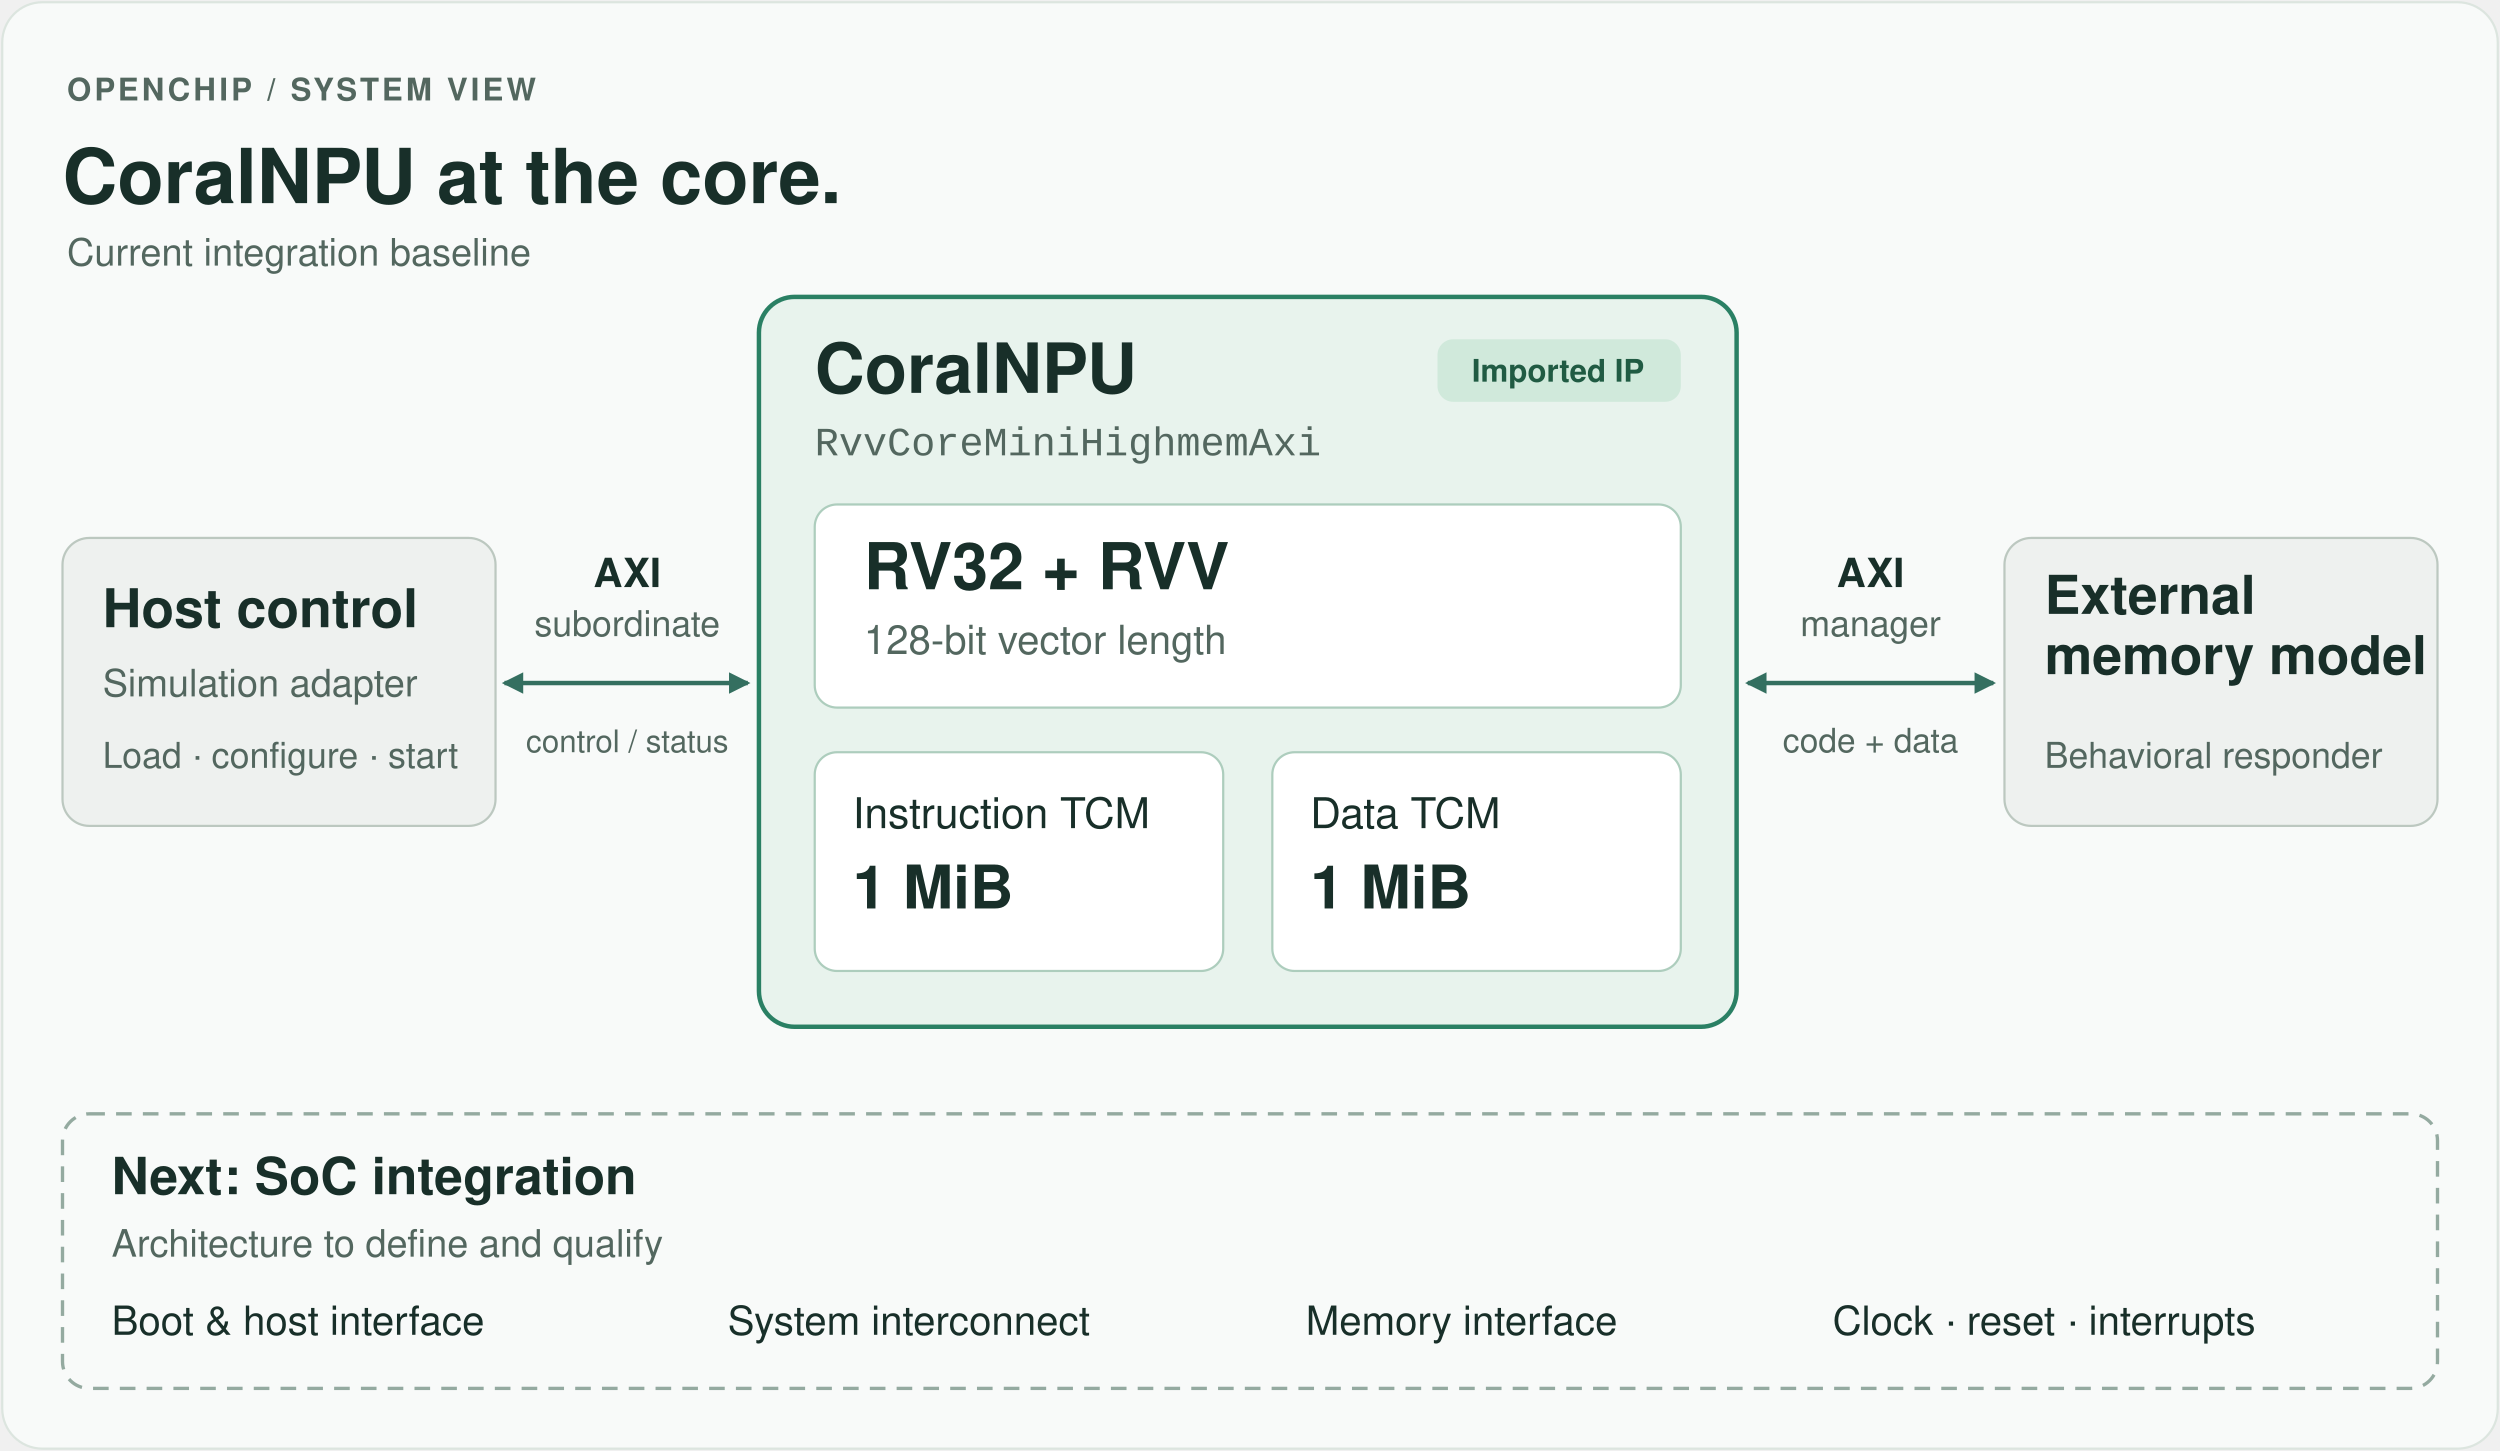
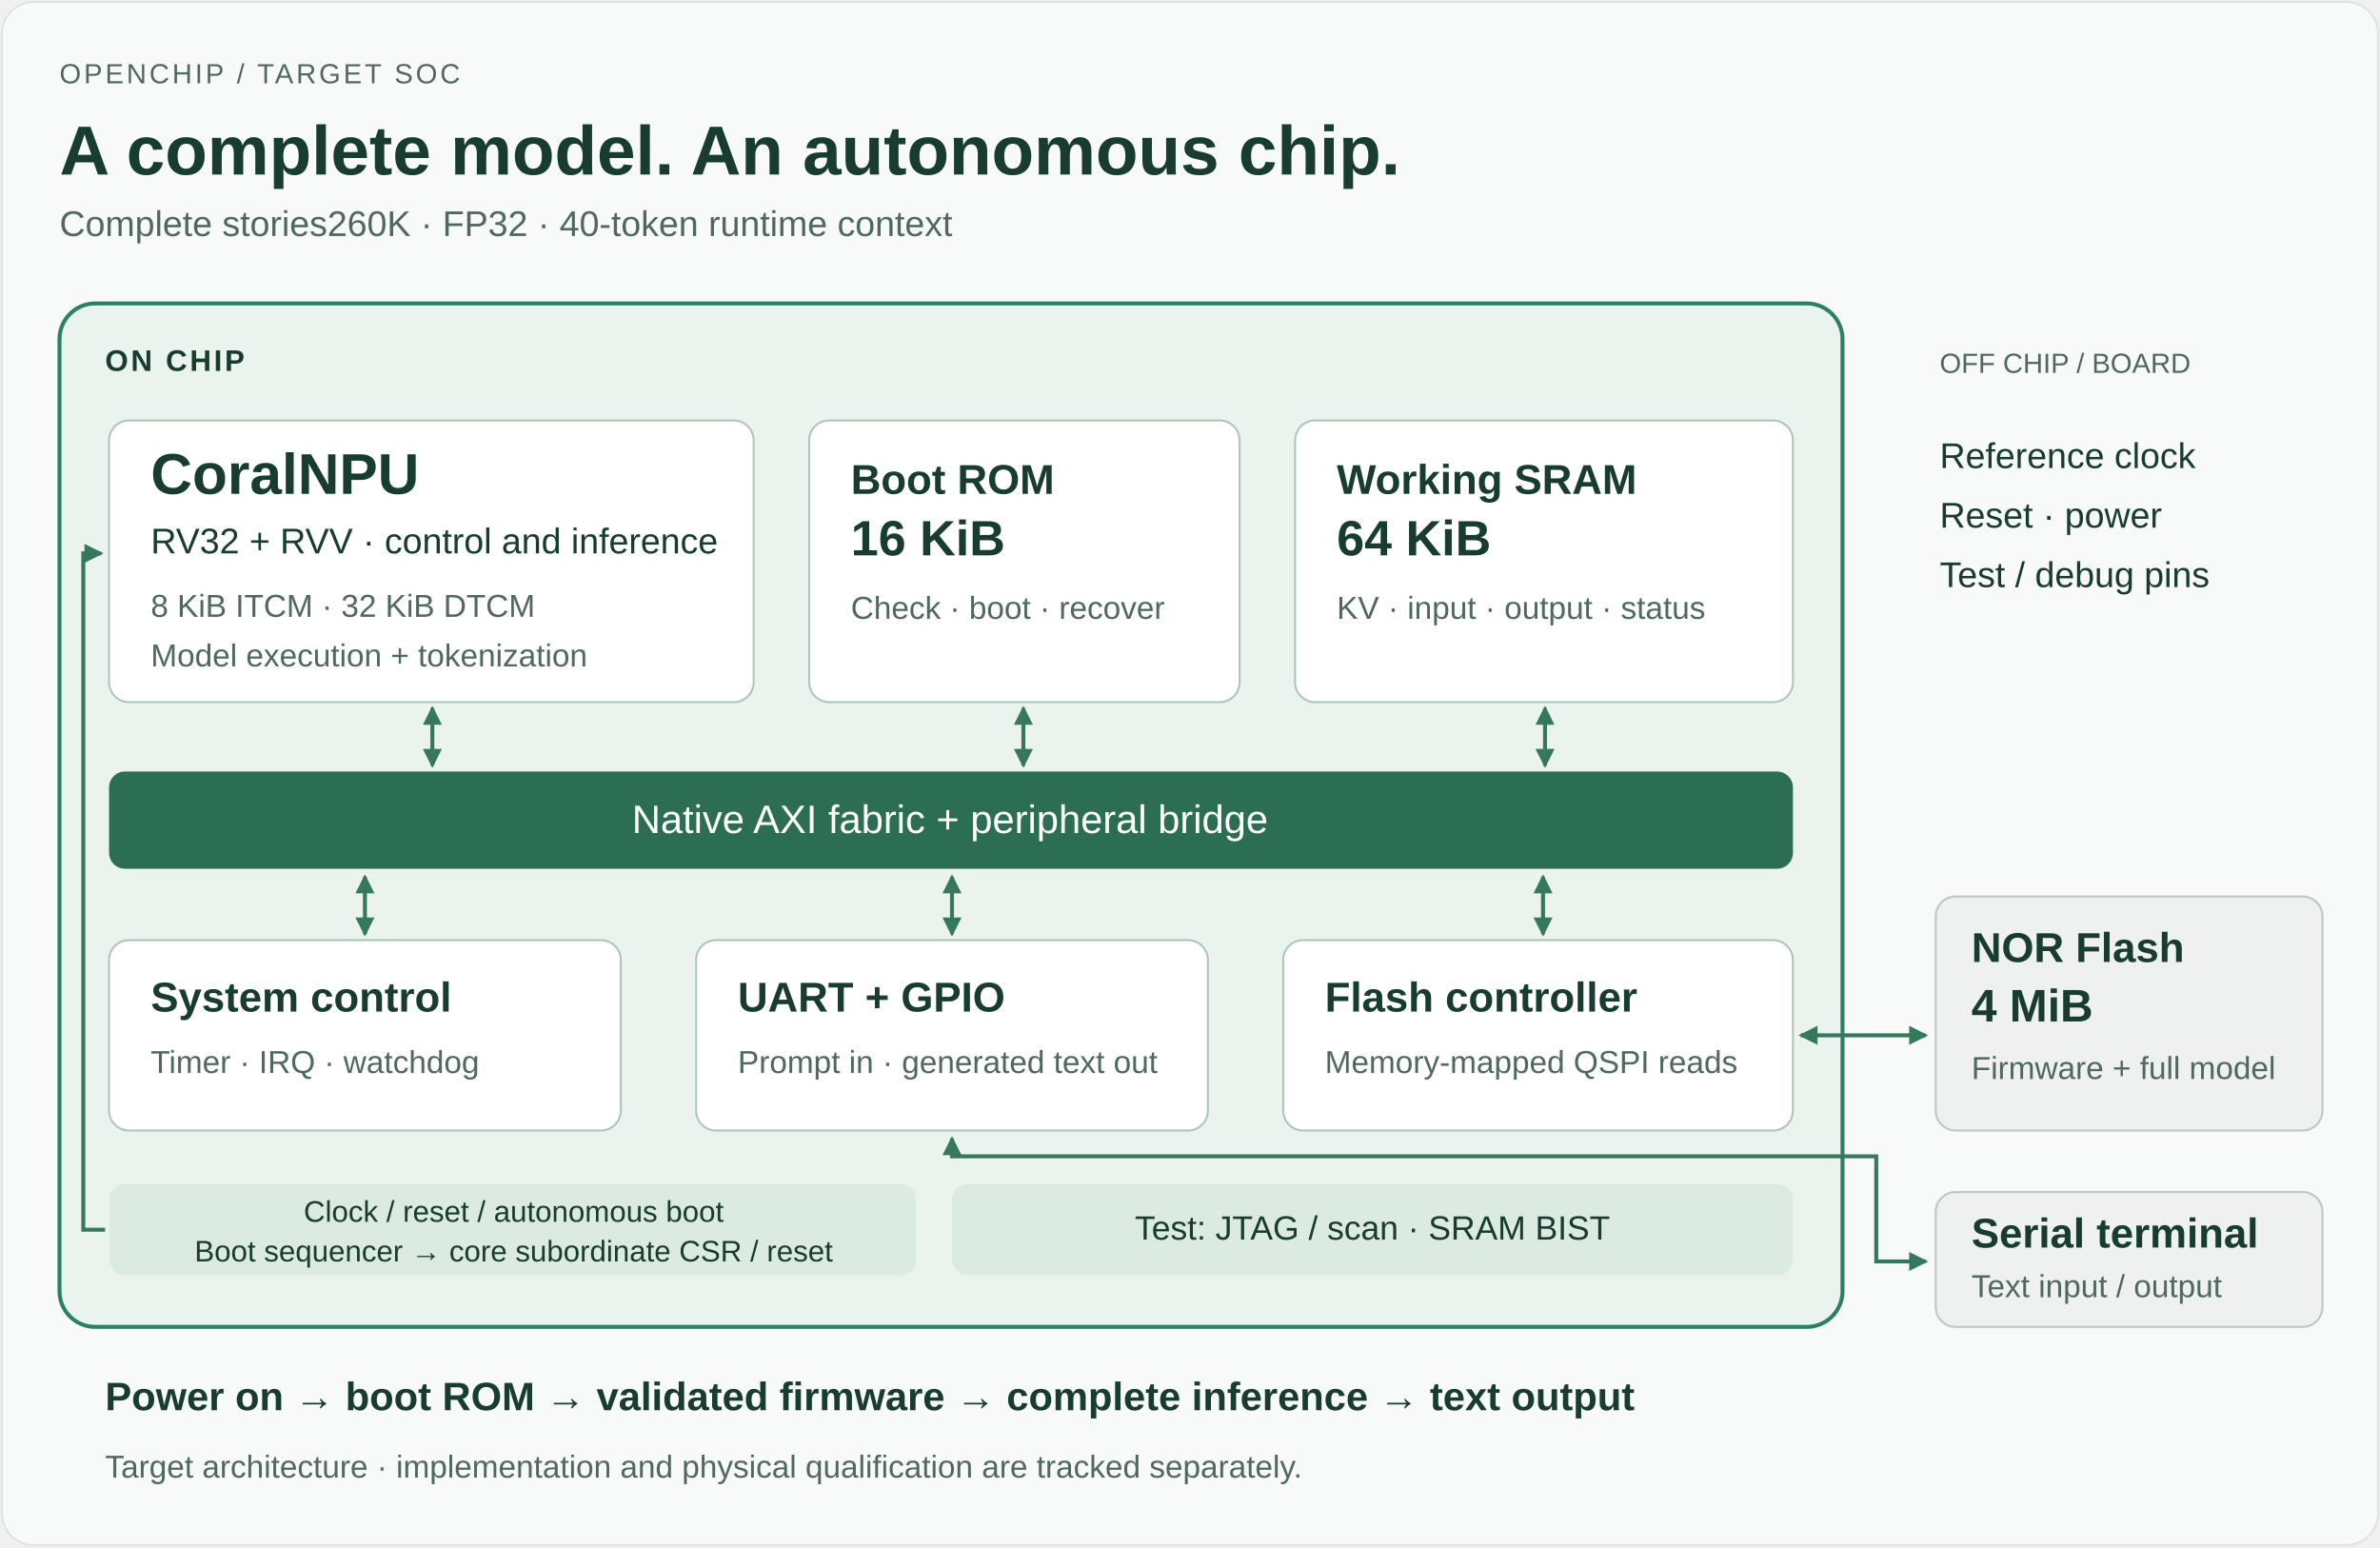
- <svg xmlns="http://www.w3.org/2000/svg" width="1120" height="650" viewBox="0 0 1120 650" role="img" aria-labelledby="title desc">
+ <svg xmlns="http://www.w3.org/2000/svg" width="1200" height="780" viewBox="0 0 1200 780" role="img" aria-labelledby="title desc">
  <defs>
-     <marker id="arrow" viewBox="0 0 10 10" refX="8" refY="5" markerWidth="6" markerHeight="6" orient="auto-start-reverse">
-       <path d="M 1 1 L 9 5 L 1 9 Z" fill="#346f60" />
+     <style>text{font-family:-apple-system,BlinkMacSystemFont,"Segoe UI",Arial,sans-serif;fill:#183c30}.muted{fill:#50695e}.line{stroke:#35785c;stroke-width:2;fill:none}.block{fill:white;stroke:#adc6b9}.small{font-size:16px}.label{font-size:21px;font-weight:600}</style>
+     <marker id="a" viewBox="0 0 10 10" refX="8" refY="5" markerWidth="6" markerHeight="6" orient="auto-start-reverse">
+       <path d="M1 1L9 5L1 9Z" fill="#35785c" />
    </marker>
-     <style>
-       text { font-family: -apple-system, BlinkMacSystemFont, "Segoe UI", Helvetica, Arial, sans-serif; }
-       .ink { fill: #182f29; }
-       .muted { fill: #53675f; }
-       .mono { font-family: "SFMono-Regular", Consolas, "Liberation Mono", monospace; }
-     </style>
  </defs>
-   <rect x="1" y="1" width="1118" height="648" rx="18" fill="#f8faf9" stroke="#dce5df" />
-   <text x="30" y="45" font-size="14" font-weight="600" letter-spacing="1.4" class="muted">OPENCHIP / SYSTEM VIEW</text>
-   <text x="28" y="91" font-size="34" font-weight="650" class="ink">CoralNPU at the core.</text>
-   <text x="30" y="119" font-size="17" class="muted">Current integration baseline</text>
-   <rect x="340" y="133" width="438" height="327" rx="16" fill="#e8f3ed" stroke="#2a8064" stroke-width="2" />
-   <text x="365" y="176" font-size="31" font-weight="650" class="ink">CoralNPU</text>
-   <rect x="644" y="152" width="109" height="28" rx="7" fill="#d0e9db" />
-   <text x="698" y="171" font-size="14" font-weight="600" text-anchor="middle" fill="#205b43">Imported IP</text>
-   <text x="365" y="204" font-size="18" class="mono muted">RvvCoreMiniHighmemAxi</text>
-   <rect x="365" y="226" width="388" height="91" rx="10" fill="#ffffff" stroke="#adcdbd" />
-   <text x="387" y="264" font-size="29" font-weight="600" class="ink">RV32 + RVV</text>
-   <text x="387" y="293" font-size="18" class="muted">128-bit vector length</text>
-   <rect x="365" y="337" width="183" height="98" rx="10" fill="#ffffff" stroke="#adcdbd" />
-   <text x="382" y="371" font-size="19" font-weight="500" class="ink">Instruction TCM</text>
-   <text x="382" y="407" font-size="27" font-weight="600" class="ink">1 MiB</text>
-   <rect x="570" y="337" width="183" height="98" rx="10" fill="#ffffff" stroke="#adcdbd" />
-   <text x="587" y="371" font-size="19" font-weight="500" class="ink">Data TCM</text>
-   <text x="587" y="407" font-size="27" font-weight="600" class="ink">1 MiB</text>
-   <rect x="28" y="241" width="194" height="129" rx="12" fill="#eef1ef" stroke="#bcc8c0" />
-   <text x="46" y="281" font-size="24" font-weight="600" class="ink">Host control</text>
-   <text x="46" y="312" font-size="17" class="muted">Simulation adapter</text>
-   <text x="46" y="344" font-size="16" class="muted">Load · configure · start</text>
-   <path d="M 226 306 H 335" stroke="#346f60" stroke-width="2" fill="none" marker-start="url(#arrow)" marker-end="url(#arrow)" />
-   <text x="281" y="263" font-size="18" font-weight="600" text-anchor="middle" class="ink">AXI</text>
-   <text x="281" y="285" font-size="16" text-anchor="middle" class="muted">subordinate</text>
-   <text x="281" y="337" font-size="14" text-anchor="middle" class="muted">control / status</text>
-   <rect x="898" y="241" width="194" height="129" rx="12" fill="#eef1ef" stroke="#bcc8c0" />
-   <text x="916" y="275" font-size="24" font-weight="600" class="ink">External</text>
-   <text x="916" y="302" font-size="24" font-weight="600" class="ink">memory model</text>
-   <text x="916" y="344" font-size="16" class="muted">Behavioral responder</text>
-   <path d="M 783 306 H 893" stroke="#346f60" stroke-width="2" fill="none" marker-start="url(#arrow)" marker-end="url(#arrow)" />
-   <text x="838" y="263" font-size="18" font-weight="600" text-anchor="middle" class="ink">AXI</text>
-   <text x="838" y="285" font-size="16" text-anchor="middle" class="muted">manager</text>
-   <text x="838" y="337" font-size="15" text-anchor="middle" class="muted">code + data</text>
-   <rect x="28" y="499" width="1064" height="123" rx="12" fill="none" stroke="#94aaa0" stroke-width="1.5" stroke-dasharray="7 5" />
-   <text x="50" y="535" font-size="23" font-weight="600" class="ink">Next: SoC integration</text>
-   <text x="50" y="563" font-size="17" class="muted">Architecture to define and qualify</text>
-   <text x="50" y="598" font-size="18" class="ink">Boot &amp; host interface</text>
-   <text x="326" y="598" font-size="18" class="ink">System interconnect</text>
-   <text x="585" y="598" font-size="18" class="ink">Memory interface</text>
-   <text x="821" y="598" font-size="18" class="ink">Clock · reset · interrupts</text>
+   <rect x="1" y="1" width="1198" height="778" rx="16" fill="#f8faf9" stroke="#dce5df" />
+   <text x="30" y="42" font-size="14" letter-spacing="1.4" class="muted">OPENCHIP / TARGET SOC</text>
+   <text x="30" y="88" font-size="35" font-weight="650">A complete model. An autonomous chip.</text>
+   <text x="30" y="119" font-size="18" class="muted">Complete stories260K · FP32 · 40-token runtime context</text>
+   <rect x="30" y="153" width="899" height="516" rx="18" fill="#eaf3ee" stroke="#2a8064" stroke-width="2" />
+   <text x="53" y="187" font-size="15" font-weight="600" letter-spacing="1.3">ON CHIP</text>
+   <rect x="55" y="212" width="325" height="142" rx="10" class="block" />
+   <text x="76" y="249" font-size="29" font-weight="650">CoralNPU</text>
+   <text x="76" y="279" font-size="18">RV32 + RVV · control and inference</text>
+   <text x="76" y="311" class="small muted">8 KiB ITCM · 32 KiB DTCM</text>
+   <text x="76" y="336" class="small muted">Model execution + tokenization</text>
+   <rect x="408" y="212" width="217" height="142" rx="10" class="block" />
+   <text x="429" y="249" class="label">Boot ROM</text>
+   <text x="429" y="280" font-size="25" font-weight="600">16 KiB</text>
+   <text x="429" y="312" class="small muted">Check · boot · recover</text>
+   <rect x="653" y="212" width="251" height="142" rx="10" class="block" />
+   <text x="674" y="249" class="label">Working SRAM</text>
+   <text x="674" y="280" font-size="25" font-weight="600">64 KiB</text>
+   <text x="674" y="312" class="small muted">KV · input · output · status</text>
+   <path d="M218 357V386" class="line" marker-start="url(#a)" marker-end="url(#a)" />
+   <path d="M516 357V386" class="line" marker-start="url(#a)" marker-end="url(#a)" />
+   <path d="M779 357V386" class="line" marker-start="url(#a)" marker-end="url(#a)" />
+   <rect x="55" y="389" width="849" height="49" rx="8" fill="#2c6e53" />
+   <text x="479" y="420" text-anchor="middle" font-size="20" style="fill:white">Native AXI fabric + peripheral bridge</text>
+   <path d="M184 442V471" class="line" marker-start="url(#a)" marker-end="url(#a)" />
+   <path d="M480 442V471" class="line" marker-start="url(#a)" marker-end="url(#a)" />
+   <path d="M778 442V471" class="line" marker-start="url(#a)" marker-end="url(#a)" />
+   <rect x="55" y="474" width="258" height="96" rx="10" class="block" />
+   <text x="76" y="510" class="label">System control</text>
+   <text x="76" y="541" class="small muted">Timer · IRQ · watchdog</text>
+   <rect x="351" y="474" width="258" height="96" rx="10" class="block" />
+   <text x="372" y="510" class="label">UART + GPIO</text>
+   <text x="372" y="541" class="small muted">Prompt in · generated text out</text>
+   <rect x="647" y="474" width="257" height="96" rx="10" class="block" />
+   <text x="668" y="510" class="label">Flash controller</text>
+   <text x="668" y="541" class="small muted">Memory-mapped QSPI reads</text>
+   <rect x="55" y="597" width="407" height="46" rx="8" fill="#dcebe2" />
+   <text x="259" y="616" text-anchor="middle" font-size="15">Clock / reset / autonomous boot</text>
+   <text x="259" y="636" text-anchor="middle" font-size="15">Boot sequencer → core subordinate CSR / reset</text>
+   <path d="M53 620H42V279H51" class="line" marker-end="url(#a)" />
+   <rect x="480" y="597" width="424" height="46" rx="8" fill="#dcebe2" />
+   <text x="692" y="625" text-anchor="middle" font-size="17">Test: JTAG / scan · SRAM BIST</text>
+   <text x="978" y="188" font-size="14" class="muted">OFF CHIP / BOARD</text>
+   <text x="978" y="236" font-size="18">Reference clock</text>
+   <text x="978" y="266" font-size="18">Reset · power</text>
+   <text x="978" y="296" font-size="18">Test / debug pins</text>
+   <rect x="976" y="452" width="195" height="118" rx="10" fill="#eef1ef" stroke="#bcc8c0" />
+   <text x="994" y="485" class="label">NOR Flash</text>
+   <text x="994" y="515" font-size="23" font-weight="600">4 MiB</text>
+   <text x="994" y="544" class="small muted">Firmware + full model</text>
+   <path d="M908 522H971" class="line" marker-start="url(#a)" marker-end="url(#a)" />
+   <rect x="976" y="601" width="195" height="68" rx="10" fill="#eef1ef" stroke="#bcc8c0" />
+   <text x="994" y="629" class="label">Serial terminal</text>
+   <text x="994" y="654" class="small muted">Text input / output</text>
+   <path d="M480 574V583H946V636H971" class="line" marker-start="url(#a)" marker-end="url(#a)" />
+   <text x="53" y="711" font-size="20" font-weight="600">Power on → boot ROM → validated firmware → complete inference → text output</text>
+   <text x="53" y="745" font-size="16" class="muted">Target architecture · implementation and physical qualification are tracked separately.</text>
</svg>
